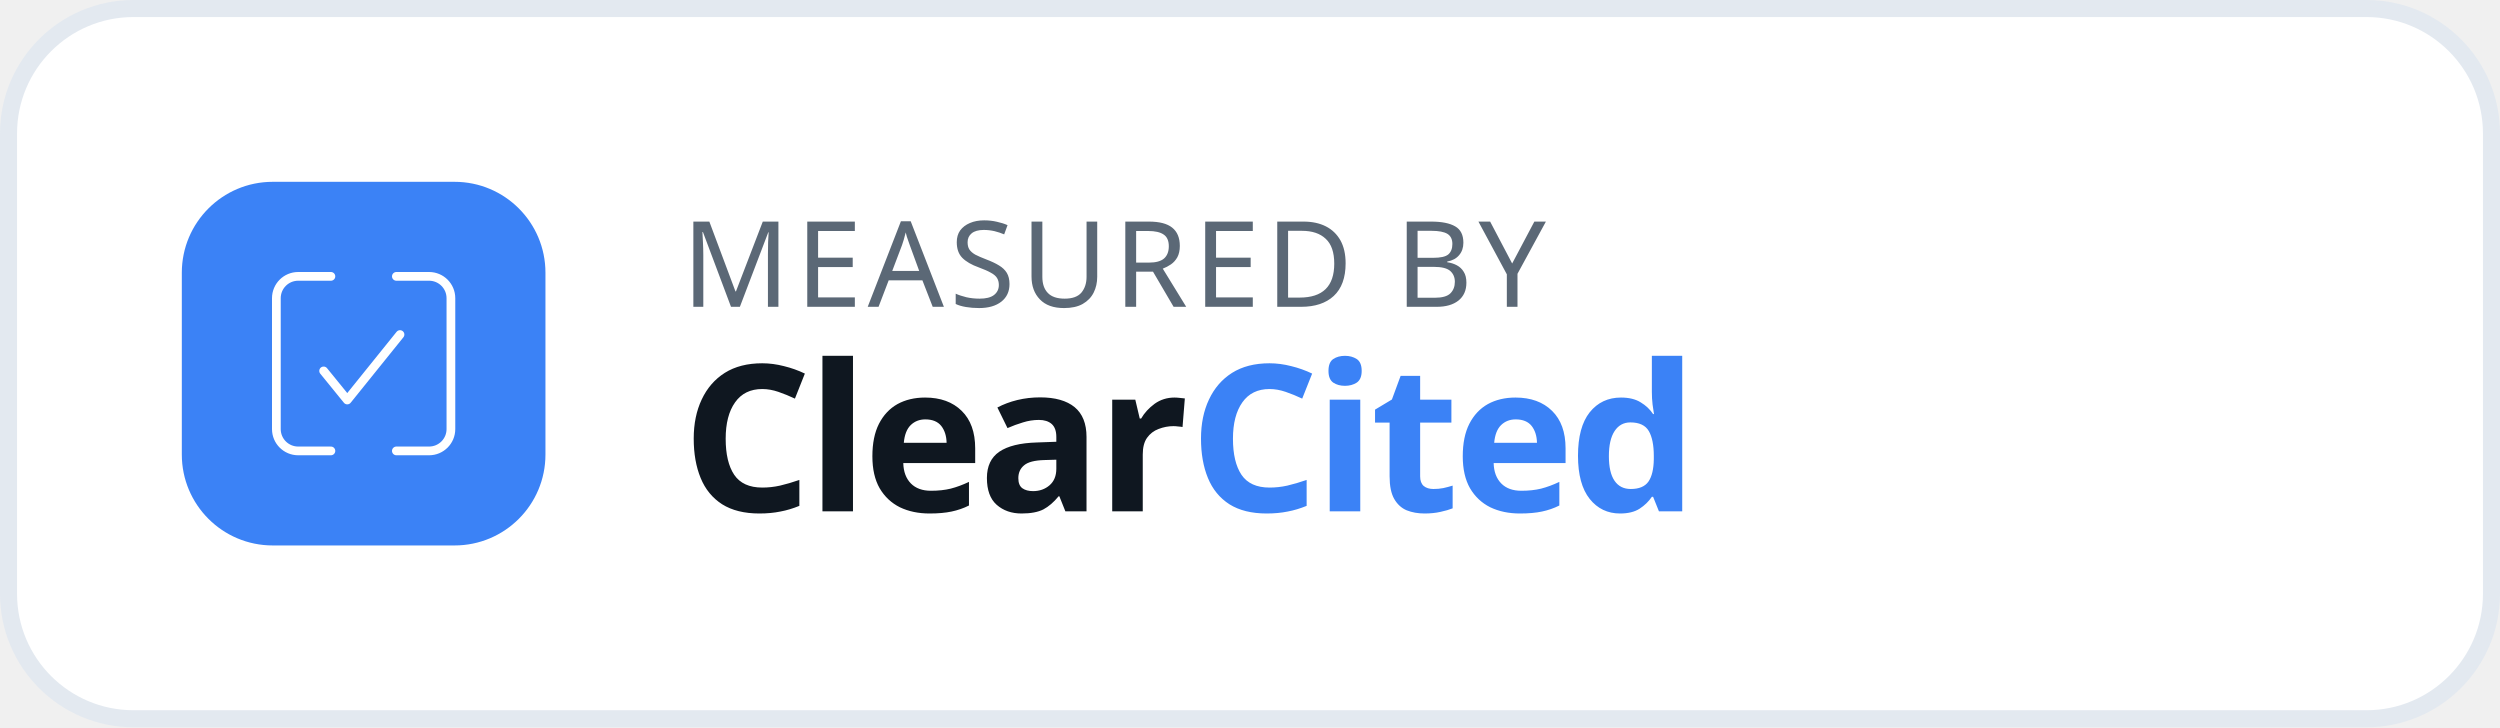
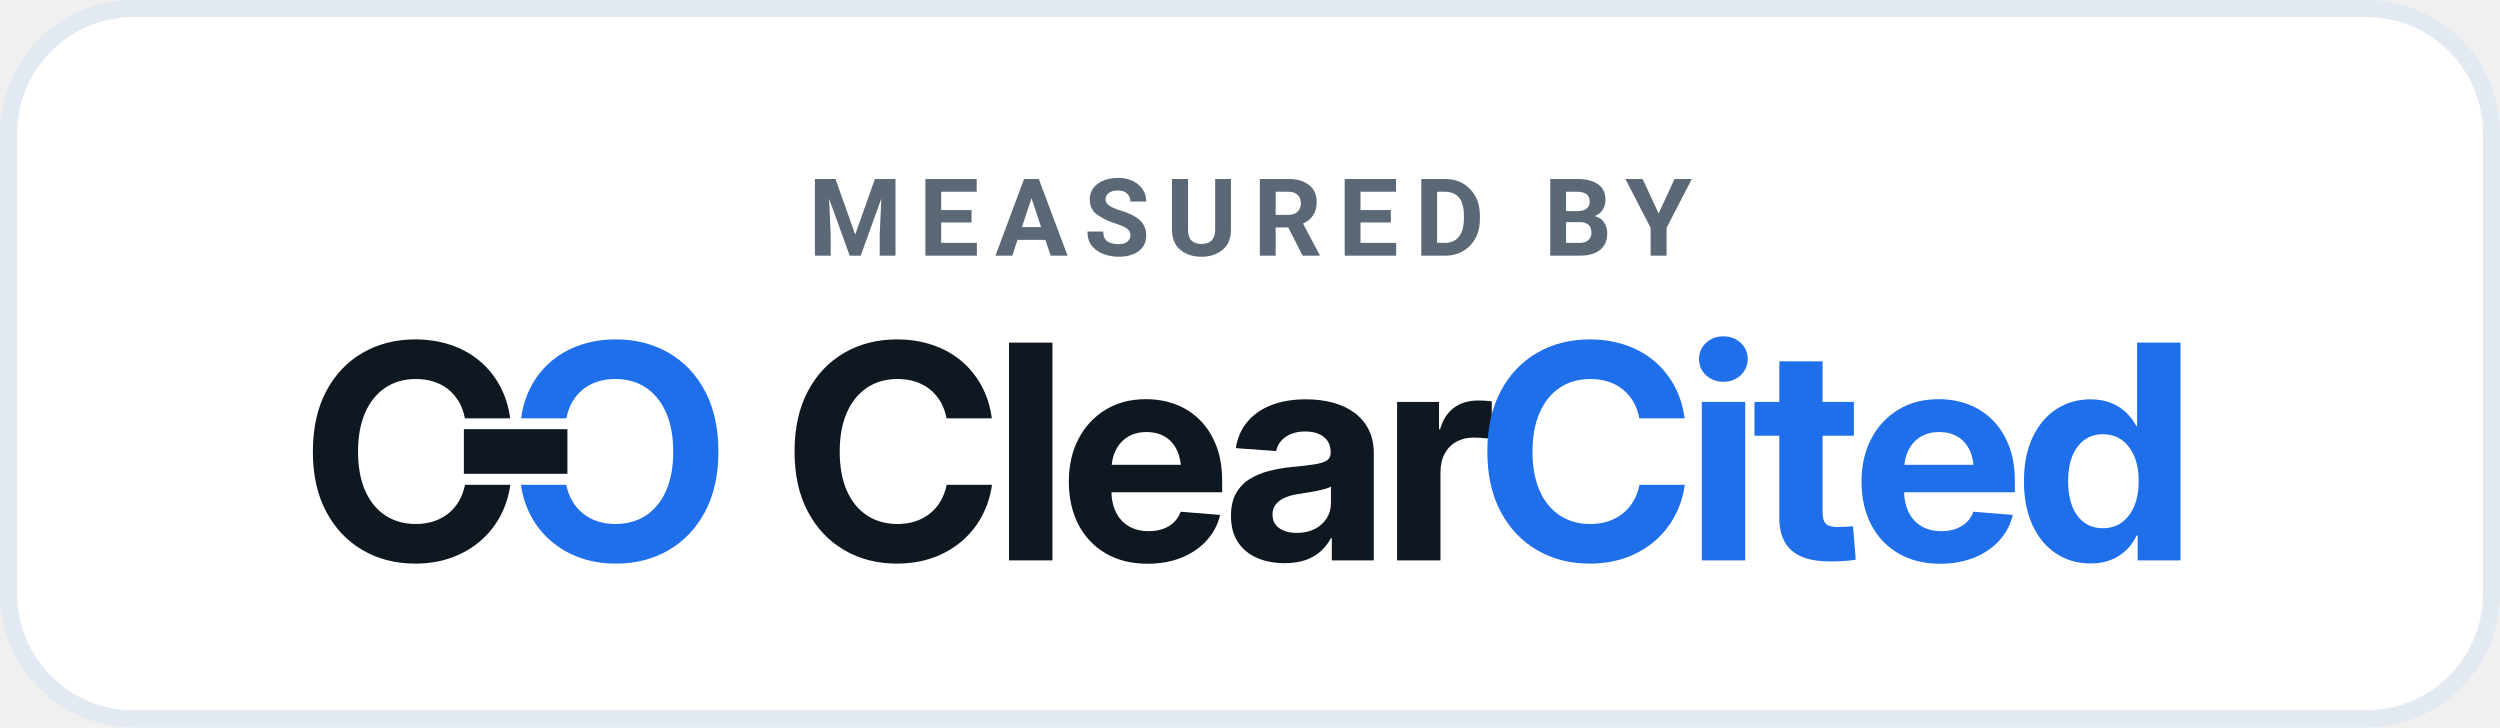
<svg xmlns="http://www.w3.org/2000/svg" width="220" height="64" viewBox="0 0 220 64" role="img" aria-label="Measured by Clear Cited">
  <rect x="0.75" y="0.75" width="218.5" height="62.5" rx="11" fill="#ffffff" stroke="#e3e9f0" stroke-width="1.5" />
-   <g transform="translate(16,16)">
-     <rect width="32" height="32" rx="8" fill="#3b82f6" />
-     <g fill="none" stroke="#fff" stroke-width="2.4" stroke-linecap="round" stroke-linejoin="round" transform="scale(0.32)">
-       <path d="M41 26 H32 a6 6 0 0 0 -6 6 V68 a6 6 0 0 0 6 6 H41" />
-       <path d="M59 26 H68 a6 6 0 0 1 6 6 V68 a6 6 0 0 1 -6 6 H59" />
-       <path d="M39 52 l6.5 8 L60 42" />
+   <text x="110" y="22.5" text-anchor="middle" font-family="system-ui,-apple-system,Segoe UI,Roboto,Helvetica,Arial,sans-serif" font-size="9.5" font-weight="600" letter-spacing="1.4" fill="#5b6876">MEASURED BY</text>
+   <g transform="translate(26,29) scale(0.19164) translate(8,6)">
+     <g transform="translate(-5.167785 0)">
+       <g transform="translate(0 100) scale(0.067114 -0.067114)">
+         <path fill="#0F1720" d="M777 -22Q576 -22 417.5 70.0Q259 162 168.0 333.5Q77 505 77 744Q77 985 168.0 1157.0Q259 1329 418.0 1420.5Q577 1512 777 1512Q907 1512 1018.0 1475.0Q1129 1438 1214.5 1367.5Q1300 1297 1355.0 1197.0Q1410 1097 1427 972H1117Q1105 1036 1076.0 1085.5Q1047 1135 1003.5 1170.0Q960 1205 904.0 1223.0Q848 1241 783 1241Q661 1241 572.0 1181.0Q483 1121 434.5 1010.0Q386 899 386 744Q386 588 434.5 477.5Q483 367 572.0 308.0Q661 249 782 249Q848 249 903.0 267.0Q958 285 1002.0 319.5Q1046 354 1075.5 404.0Q1105 454 1118 517H1428Q1412 402 1359.5 303.5Q1307 205 1222.0 132.0Q1137 59 1025.0 18.5Q913 -22 777 -22Z" />
+       </g>
+       <g transform="translate(196.55 100) scale(-0.067114 -0.067114)">
+         <path fill="#1F6FEB" d="M777 -22Q576 -22 417.5 70.0Q259 162 168.0 333.5Q77 505 77 744Q77 985 168.0 1157.0Q259 1329 418.0 1420.5Q577 1512 777 1512Q907 1512 1018.0 1475.0Q1129 1438 1214.5 1367.5Q1300 1297 1355.0 1197.0Q1410 1097 1427 972H1117Q1105 1036 1076.0 1085.5Q1047 1135 1003.5 1170.0Q960 1205 904.0 1223.0Q848 1241 783 1241Q661 1241 572.0 1181.0Q483 1121 434.5 1010.0Q386 899 386 744Q386 588 434.5 477.5Q483 367 572.0 308.0Q661 249 782 249Q848 249 903.0 267.0Q958 285 1002.0 319.5Q1046 354 1075.5 404.0Q1105 454 1118 517H1428Q1412 402 1359.5 303.5Q1307 205 1222.0 132.0Q1137 59 1025.0 18.5Q913 -22 777 -22Z" />
+       </g>
+       <rect x="74.5" y="39.75" width="47.55" height="20.5" fill="#0F1720" />
+     </g>
+     <g transform="translate(216.01 0)">
+       <g fill="#0F1720" transform="translate(0 100) scale(0.067114 -0.067114)">
+         <path transform="translate(0.0 0)" d="M777 -22Q576 -22 417.5 70.0Q259 162 168.0 333.5Q77 505 77 744Q77 985 168.0 1157.0Q259 1329 418.0 1420.5Q577 1512 777 1512Q907 1512 1018.0 1475.0Q1129 1438 1214.5 1367.5Q1300 1297 1355.0 1197.0Q1410 1097 1427 972H1117Q1105 1036 1076.0 1085.5Q1047 1135 1003.5 1170.0Q960 1205 904.0 1223.0Q848 1241 783 1241Q661 1241 572.0 1181.0Q483 1121 434.5 1010.0Q386 899 386 744Q386 588 434.5 477.5Q483 367 572.0 308.0Q661 249 782 249Q848 249 903.0 267.0Q958 285 1002.0 319.5Q1046 354 1075.5 404.0Q1105 454 1118 517H1428Q1412 402 1359.5 303.5Q1307 205 1222.0 132.0Q1137 59 1025.0 18.5Q913 -22 777 -22Z" />
+         <path transform="translate(1429.4 0)" d="M412 1490V0H115V1490Z" />
+         <path transform="translate(1885.7 0)" d="M607 -23Q442 -23 321.0 47.5Q200 118 134.0 244.5Q68 371 68 539Q68 705 134.5 832.0Q201 959 319.5 1031.0Q438 1103 595 1103Q708 1103 803.5 1065.5Q899 1028 969.0 956.0Q1039 884 1078.0 781.0Q1117 678 1117 547V466H181V654H973L837 607Q837 690 809.0 751.0Q781 812 728.0 845.0Q675 878 599 878Q524 878 470.5 844.5Q417 811 388.0 751.5Q359 692 359 613V482Q359 394 390.0 330.5Q421 267 478.5 233.5Q536 200 614 200Q670 200 714.0 216.0Q758 232 788.5 262.0Q819 292 833 333L1103 311Q1080 212 1011.5 136.5Q943 61 839.5 19.0Q736 -23 607 -23Z" />
+         <path transform="translate(2997.1 0)" d="M433 -19Q327 -19 244.0 17.0Q161 53 113.5 125.0Q66 197 66 304Q66 396 99.5 457.0Q133 518 191.5 555.0Q250 592 325.0 611.5Q400 631 482 639Q579 648 637.0 657.0Q695 666 721.5 683.5Q748 701 748 736V742Q748 785 727.5 816.0Q707 847 668.0 864.5Q629 882 574 882Q518 882 476.0 864.5Q434 847 408.5 817.0Q383 787 375 748L99 768Q115 872 177.0 947.0Q239 1022 341.0 1062.0Q443 1102 579 1102Q679 1102 764.0 1079.0Q849 1056 911.5 1009.5Q974 963 1008.5 894.0Q1043 825 1043 732V0H756V152H750Q722 100 679.0 61.5Q636 23 575.5 2.0Q515 -19 433 -19ZM516 188Q587 188 639.5 215.0Q692 242 721.0 288.0Q750 334 750 392V505Q737 497 713.0 490.0Q689 483 659.0 476.5Q629 470 596.5 465.0Q564 460 533 455Q481 448 439.5 431.0Q398 414 374.0 385.0Q350 356 350 313Q350 273 371.0 245.0Q392 217 429.5 202.5Q467 188 516 188Z" />
+         <path transform="translate(4084.5 0)" d="M115 0V1084H402V897H409Q438 996 505.0 1045.0Q572 1094 671 1094Q696 1094 720.0 1092.5Q744 1091 763 1088V830Q745 834 708.0 837.0Q671 840 635 840Q571 840 520.0 811.5Q469 783 440.5 729.5Q412 676 412 601V0Z" />
+       </g>
+     </g>
+     <g transform="translate(534.14 0)">
+       <g fill="#1F6FEB" transform="translate(0 100) scale(0.067114 -0.067114)">
+         <path transform="translate(0.0 0)" d="M777 -22Q576 -22 417.5 70.0Q259 162 168.0 333.5Q77 505 77 744Q77 985 168.0 1157.0Q259 1329 418.0 1420.5Q577 1512 777 1512Q907 1512 1018.0 1475.0Q1129 1438 1214.5 1367.5Q1300 1297 1355.0 1197.0Q1410 1097 1427 972H1117Q1105 1036 1076.0 1085.5Q1047 1135 1003.5 1170.0Q960 1205 904.0 1223.0Q848 1241 783 1241Q661 1241 572.0 1181.0Q483 1121 434.5 1010.0Q386 899 386 744Q386 588 434.5 477.5Q483 367 572.0 308.0Q661 249 782 249Q848 249 903.0 267.0Q958 285 1002.0 319.5Q1046 354 1075.5 404.0Q1105 454 1118 517H1428Q1412 402 1359.5 303.5Q1307 205 1222.0 132.0Q1137 59 1025.0 18.5Q913 -22 777 -22Z" />
+         <path transform="translate(1429.4 0)" d="M115 0V1084H412V0ZM263 1222Q192 1222 144.0 1267.0Q96 1312 96 1378Q96 1444 144.0 1488.5Q192 1533 262 1533Q333 1533 381.0 1488.5Q429 1444 429 1378Q429 1312 381.0 1267.0Q333 1222 263 1222Z" />
+         <path transform="translate(1885.7 0)" d="M699 1084V853H19V1084ZM189 1362H485V327Q485 273 508.0 250.5Q531 228 588 228Q610 228 642.5 230.0Q675 232 693 233L712 5Q675 -2 626.5 -4.5Q578 -7 531 -7Q359 -7 274.0 67.0Q189 141 189 289Z" />
+         <path transform="translate(2569.1 0)" d="M607 -23Q442 -23 321.0 47.5Q200 118 134.0 244.5Q68 371 68 539Q68 705 134.5 832.0Q201 959 319.5 1031.0Q438 1103 595 1103Q708 1103 803.5 1065.5Q899 1028 969.0 956.0Q1039 884 1078.0 781.0Q1117 678 1117 547V466H181V654H973L837 607Q837 690 809.0 751.0Q781 812 728.0 845.0Q675 878 599 878Q524 878 470.5 844.5Q417 811 388.0 751.5Q359 692 359 613V482Q359 394 390.0 330.5Q421 267 478.5 233.5Q536 200 614 200Q670 200 714.0 216.0Q758 232 788.5 262.0Q819 292 833 333L1103 311Q1080 212 1011.5 136.5Q943 61 839.5 19.0Q736 -23 607 -23Z" />
+         <path transform="translate(3680.5 0)" d="M524 -21Q391 -21 288.0 47.0Q185 115 126.5 241.0Q68 367 68 542Q68 717 127.5 842.5Q187 968 290.0 1035.0Q393 1102 523 1102Q603 1102 663.5 1077.5Q724 1053 767.0 1011.5Q810 970 837 919H842V1490H1139V0H846V170H839Q813 115 769.5 72.0Q726 29 665.0 4.0Q604 -21 524 -21ZM608 220Q683 220 738.0 260.0Q793 300 823.0 372.5Q853 445 853 542Q853 640 823.0 711.5Q793 783 738.5 823.0Q684 863 608 863Q534 863 480.5 823.5Q427 784 398.5 712.5Q370 641 370 542Q370 443 398.5 370.5Q427 298 480.5 259.0Q534 220 608 220Z" />
+       </g>
    </g>
  </g>
-   <text x="60" y="27" font-family="Geist,system-ui,sans-serif" font-size="10.5" font-weight="500" letter-spacing="0.5" fill="#5b6876">MEASURED BY</text>
-   <text x="60" y="45" font-family="Geist,system-ui,sans-serif" font-size="18" font-weight="700" letter-spacing="-0.5" fill="#0f1720">Clear<tspan fill="#3b82f6">Cited</tspan>
-   </text>
</svg>
